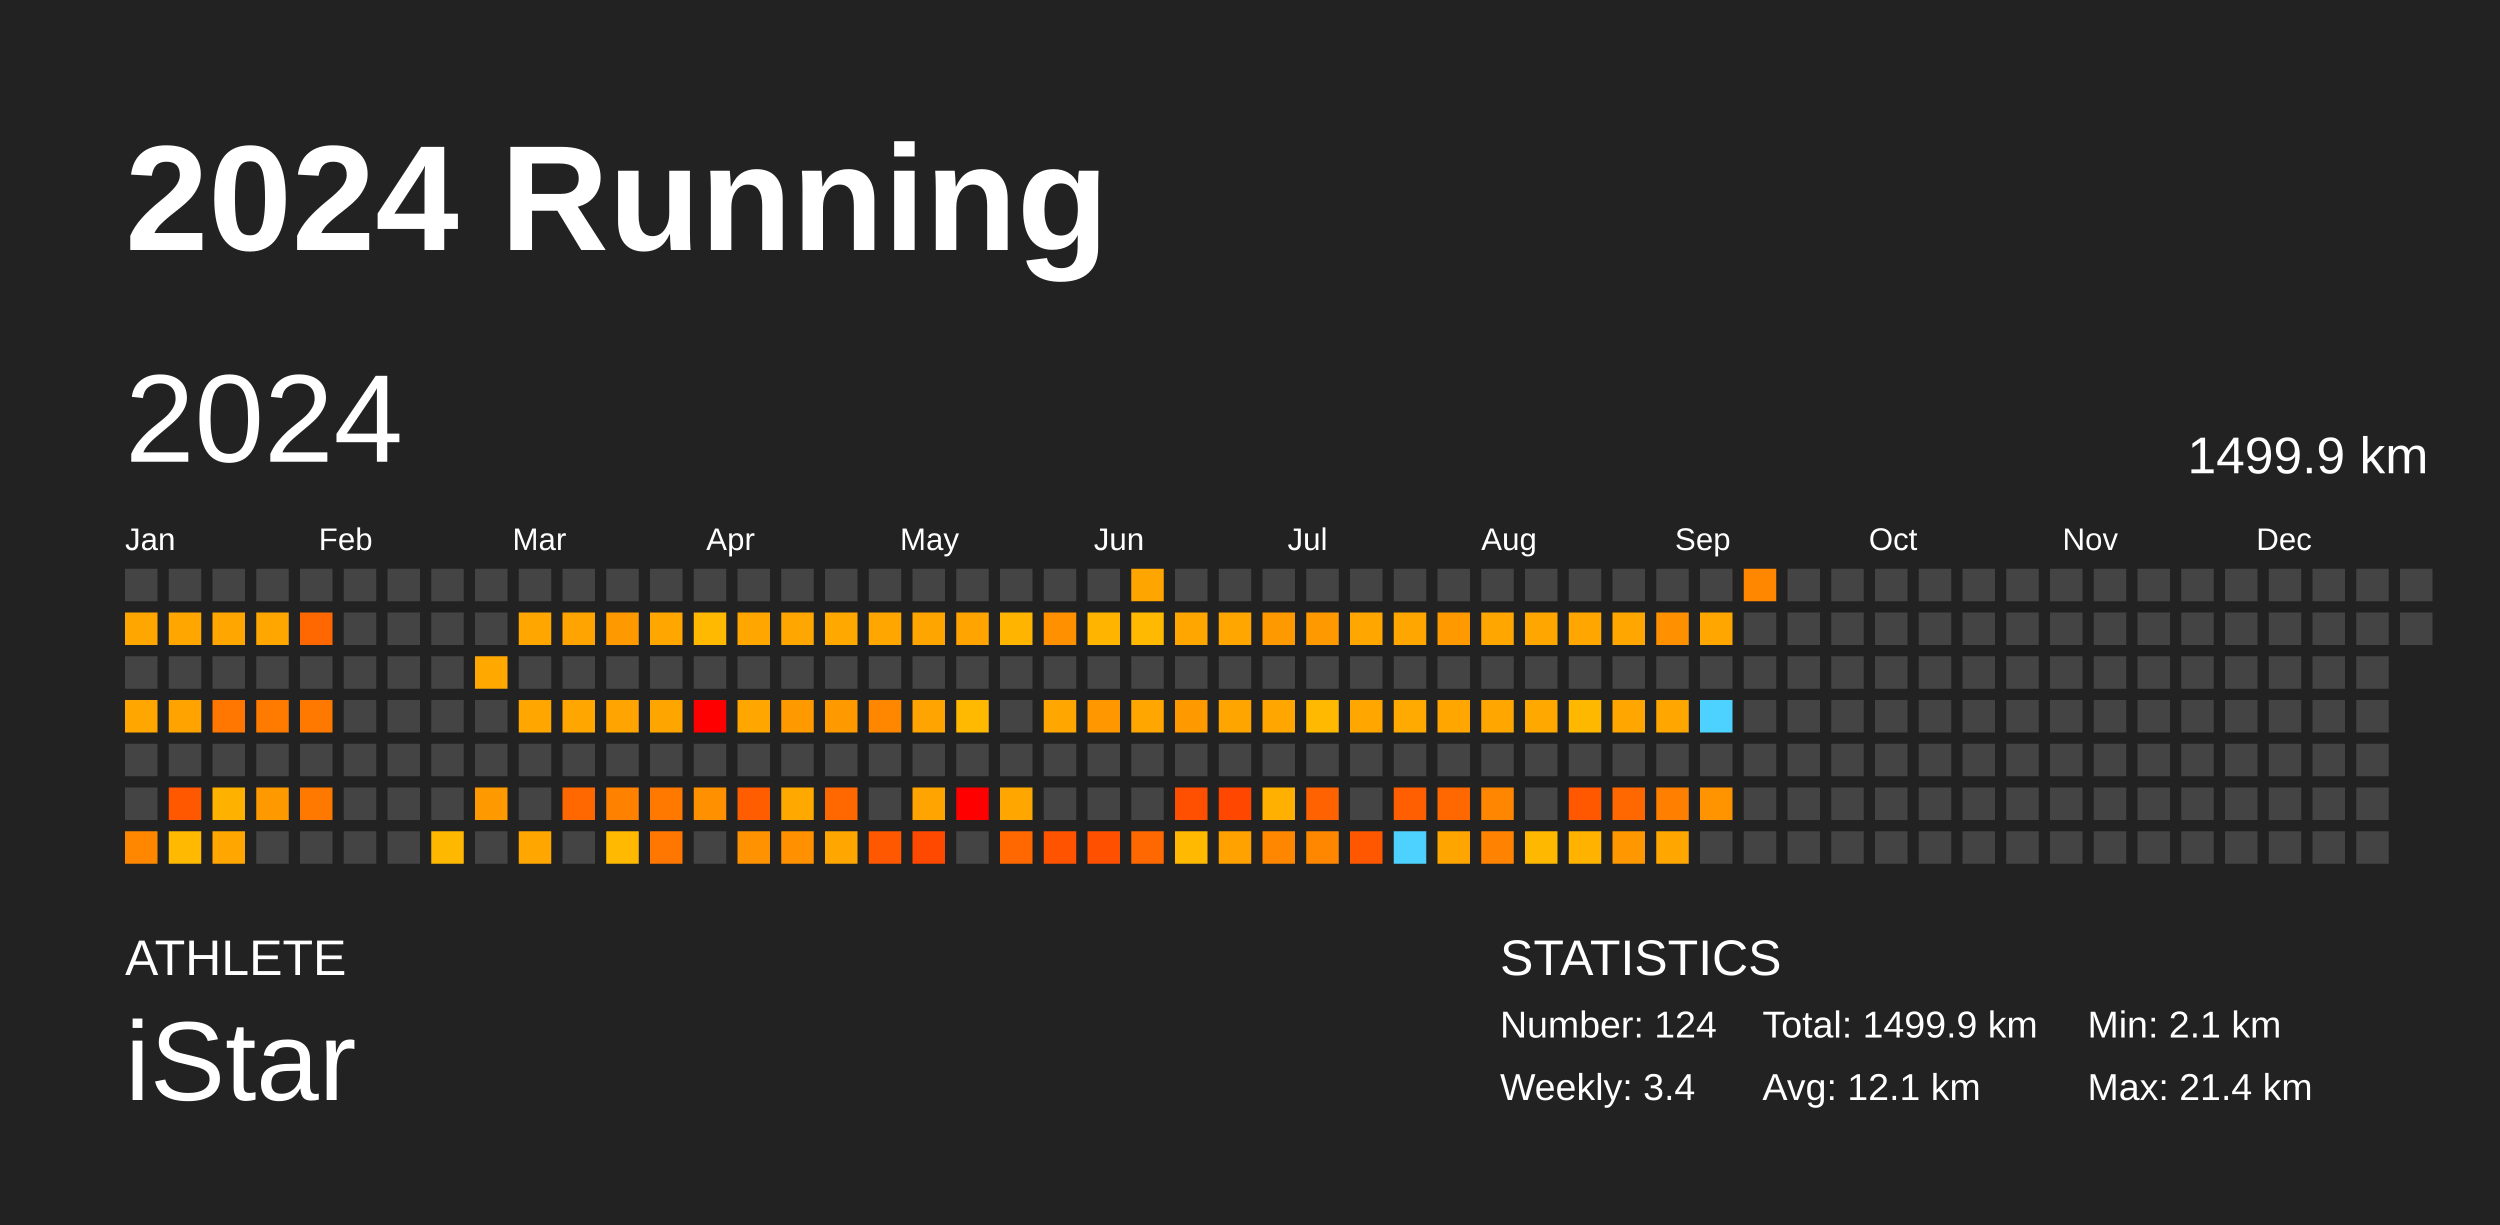
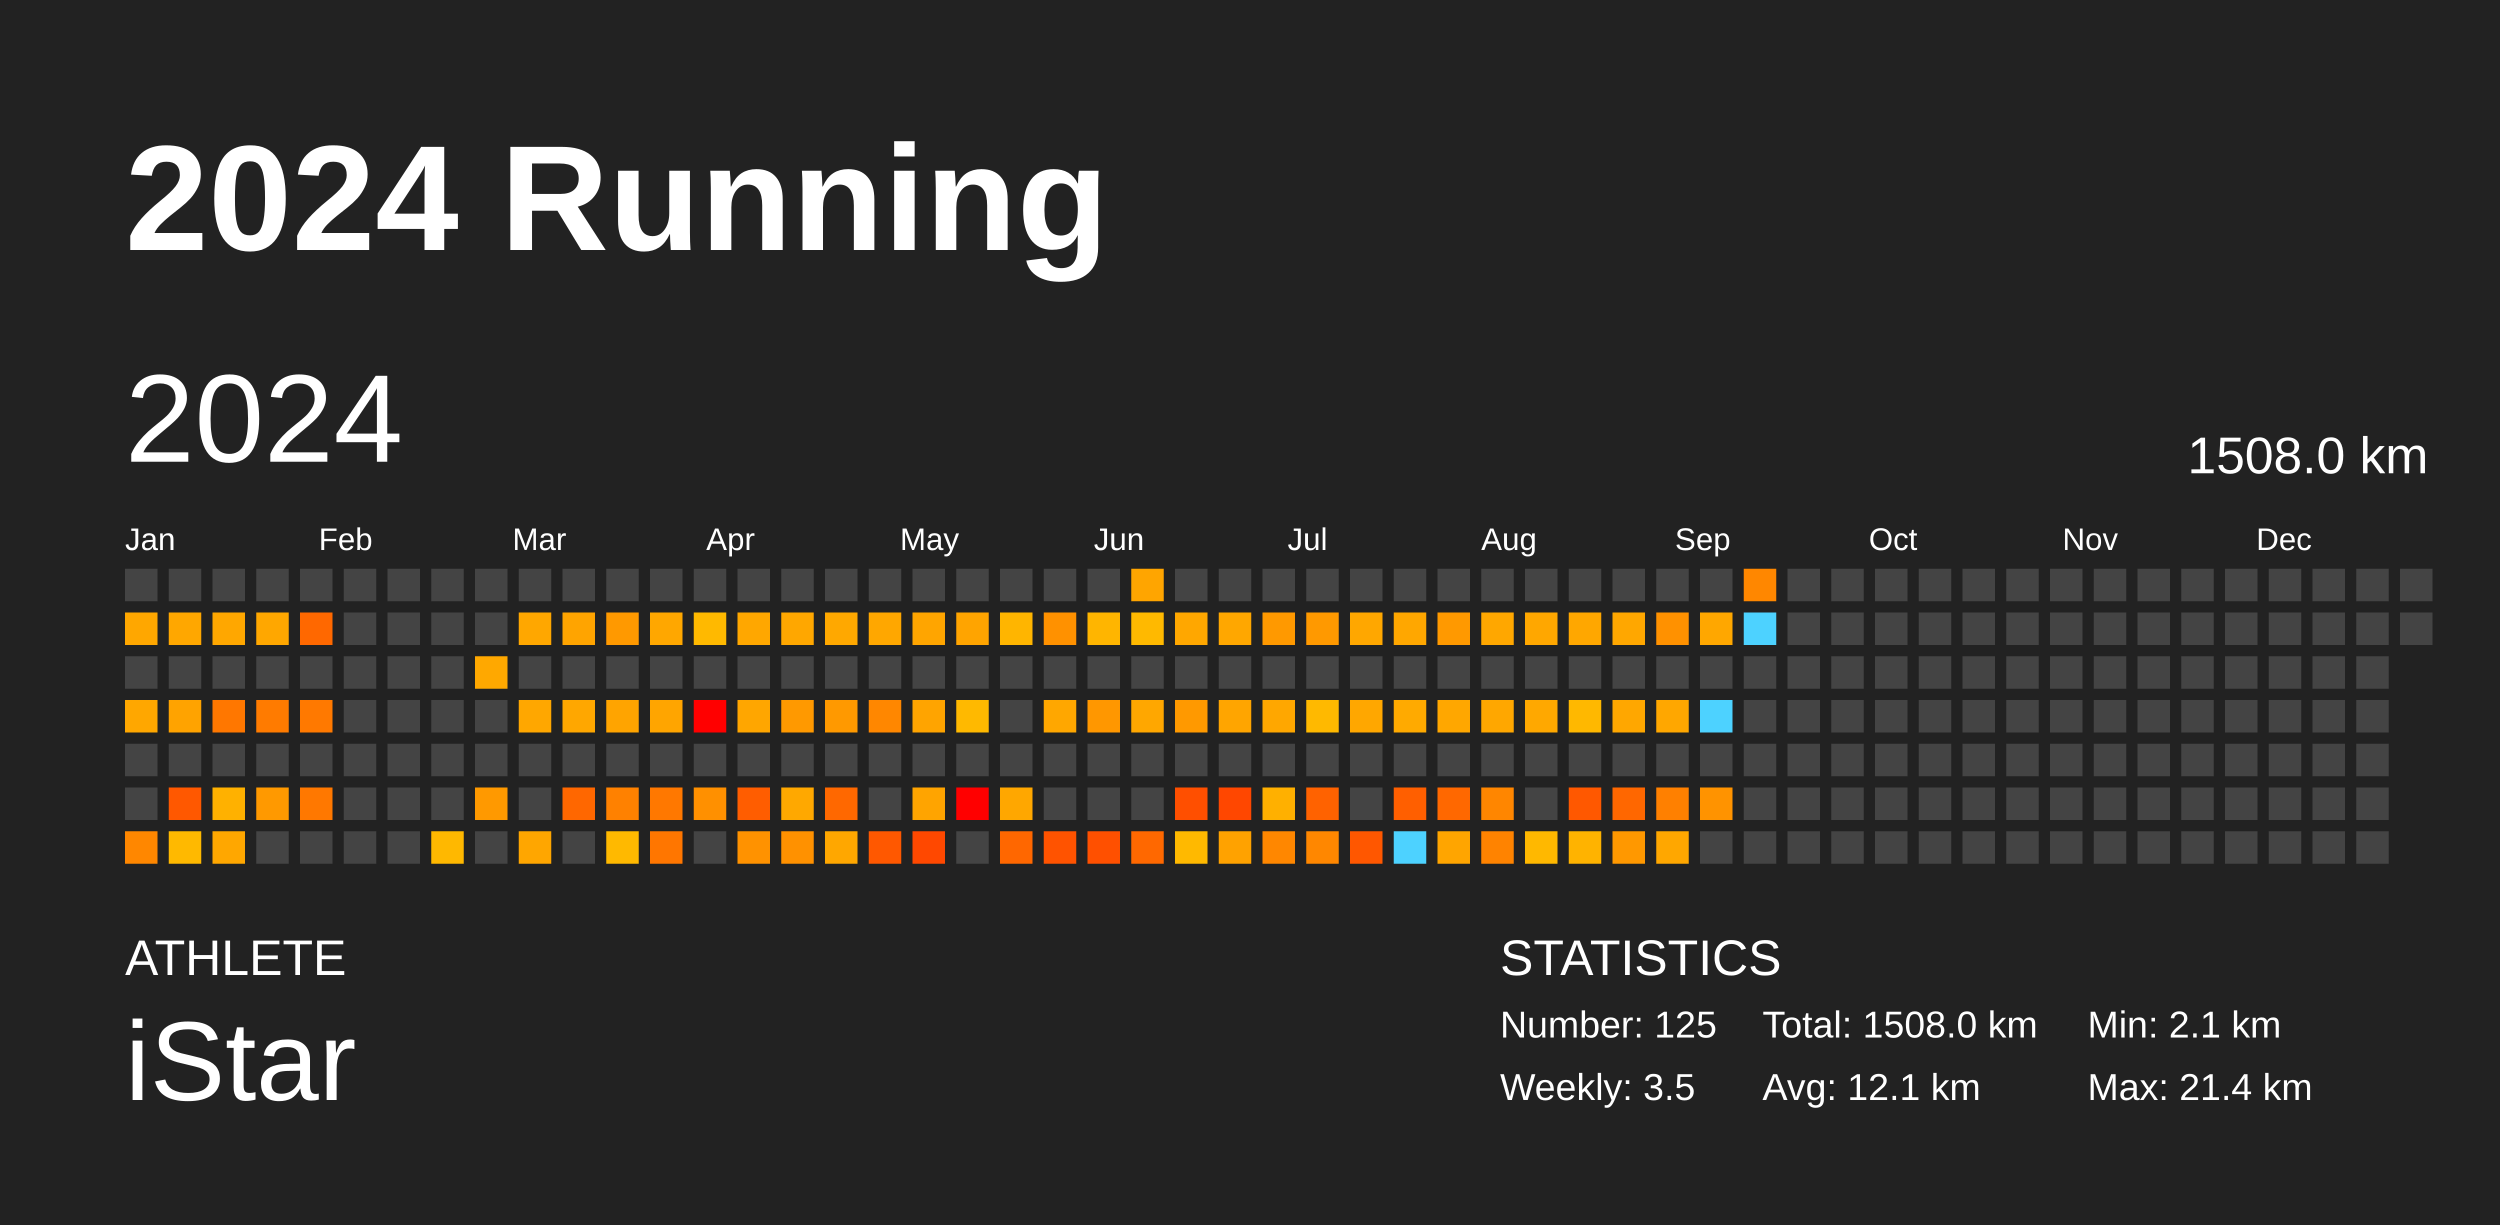
<svg xmlns="http://www.w3.org/2000/svg" baseProfile="full" height="98mm" version="1.1" viewBox="0,0,200,98" width="200mm">
  <defs />
  <rect fill="#222222" height="98" width="200" x="0" y="0" />
  <text fill="#FFFFFF" style="font-size:12px; font-family:Arial; font-weight:bold;" x="10" y="20">2024 Running</text>
  <text fill="#FFFFFF" style="font-size:4px; font-family:Arial" x="10" y="78">ATHLETE</text>
  <text fill="#FFFFFF" style="font-size:9px; font-family:Arial" x="10" y="88">iStar</text>
  <text fill="#FFFFFF" style="font-size:4px; font-family:Arial" x="120" y="78">STATISTICS</text>
-   <text fill="#FFFFFF" style="font-size:3px; font-family:Arial" x="120" y="83">Number: 124</text>
-   <text fill="#FFFFFF" style="font-size:3px; font-family:Arial" x="120" y="88">Weekly: 3.4</text>
-   <text fill="#FFFFFF" style="font-size:3px; font-family:Arial" x="141" y="83">Total: 1499.9 km</text>
+   <text fill="#FFFFFF" style="font-size:3px; font-family:Arial" x="120" y="83">Number: 125</text>
+   <text fill="#FFFFFF" style="font-size:3px; font-family:Arial" x="120" y="88">Weekly: 3.5</text>
+   <text fill="#FFFFFF" style="font-size:3px; font-family:Arial" x="141" y="83">Total: 1508.0 km</text>
  <text fill="#FFFFFF" style="font-size:3px; font-family:Arial" x="141" y="88">Avg: 12.1 km</text>
  <text fill="#FFFFFF" style="font-size:3px; font-family:Arial" x="167" y="83">Min: 2.1 km</text>
  <text fill="#FFFFFF" style="font-size:3px; font-family:Arial" x="167" y="88">Max: 21.4 km</text>
  <text dominant-baseline="hanging" fill="#FFFFFF" style="font-size:10.0px; font-family:Arial;" x="10" y="30">2024</text>
-   <text dominant-baseline="hanging" fill="#FFFFFF" style="font-size:4.125px; font-family:Arial;" x="175" y="35">1499.9 km</text>
+   <text dominant-baseline="hanging" fill="#FFFFFF" style="font-size:4.125px; font-family:Arial;" x="175" y="35">1508.0 km</text>
  <text fill="#FFFFFF" style="font-size:2.5px; font-family:Arial" x="10.0" y="44">Jan</text>
  <text fill="#FFFFFF" style="font-size:2.5px; font-family:Arial" x="25.5" y="44">Feb</text>
  <text fill="#FFFFFF" style="font-size:2.5px; font-family:Arial" x="41.0" y="44">Mar</text>
  <text fill="#FFFFFF" style="font-size:2.5px; font-family:Arial" x="56.5" y="44">Apr</text>
  <text fill="#FFFFFF" style="font-size:2.5px; font-family:Arial" x="72.0" y="44">May</text>
  <text fill="#FFFFFF" style="font-size:2.5px; font-family:Arial" x="87.5" y="44">Jun</text>
  <text fill="#FFFFFF" style="font-size:2.5px; font-family:Arial" x="103.0" y="44">Jul</text>
  <text fill="#FFFFFF" style="font-size:2.5px; font-family:Arial" x="118.5" y="44">Aug</text>
  <text fill="#FFFFFF" style="font-size:2.5px; font-family:Arial" x="134.0" y="44">Sep</text>
  <text fill="#FFFFFF" style="font-size:2.5px; font-family:Arial" x="149.5" y="44">Oct</text>
  <text fill="#FFFFFF" style="font-size:2.5px; font-family:Arial" x="165.0" y="44">Nov</text>
  <text fill="#FFFFFF" style="font-size:2.5px; font-family:Arial" x="180.5" y="44">Dec</text>
  <rect fill="#444444" height="2.6" width="2.6" x="10.0" y="45.5" />
  <rect fill="#ffa700" height="2.6" width="2.6" x="10.0" y="49.0" />
  <rect fill="#444444" height="2.6" width="2.6" x="10.0" y="52.5" />
  <rect fill="#ffa700" height="2.6" width="2.6" x="10.0" y="56.0" />
  <rect fill="#444444" height="2.6" width="2.6" x="10.0" y="59.5" />
  <rect fill="#444444" height="2.6" width="2.6" x="10.0" y="63.0" />
  <rect fill="#ff8700" height="2.6" width="2.6" x="10.0" y="66.5" />
  <rect fill="#444444" height="2.6" width="2.6" x="13.5" y="45.5" />
  <rect fill="#ffa700" height="2.6" width="2.6" x="13.5" y="49.0" />
  <rect fill="#444444" height="2.6" width="2.6" x="13.5" y="52.5" />
  <rect fill="#ffa300" height="2.6" width="2.6" x="13.5" y="56.0" />
  <rect fill="#444444" height="2.6" width="2.6" x="13.5" y="59.5" />
  <rect fill="#ff5800" height="2.6" width="2.6" x="13.5" y="63.0" />
  <rect fill="#ffb900" height="2.6" width="2.6" x="13.5" y="66.5" />
  <rect fill="#444444" height="2.6" width="2.6" x="17.0" y="45.5" />
  <rect fill="#ffa700" height="2.6" width="2.6" x="17.0" y="49.0" />
  <rect fill="#444444" height="2.6" width="2.6" x="17.0" y="52.5" />
  <rect fill="#ff7700" height="2.6" width="2.6" x="17.0" y="56.0" />
  <rect fill="#444444" height="2.6" width="2.6" x="17.0" y="59.5" />
  <rect fill="#ffb100" height="2.6" width="2.6" x="17.0" y="63.0" />
  <rect fill="#ffa700" height="2.6" width="2.6" x="17.0" y="66.5" />
  <rect fill="#444444" height="2.6" width="2.6" x="20.5" y="45.5" />
  <rect fill="#ffa700" height="2.6" width="2.6" x="20.5" y="49.0" />
  <rect fill="#444444" height="2.6" width="2.6" x="20.5" y="52.5" />
  <rect fill="#ff7b00" height="2.6" width="2.6" x="20.5" y="56.0" />
  <rect fill="#444444" height="2.6" width="2.6" x="20.5" y="59.5" />
  <rect fill="#ff9900" height="2.6" width="2.6" x="20.5" y="63.0" />
  <rect fill="#444444" height="2.6" width="2.6" x="20.5" y="66.5" />
  <rect fill="#444444" height="2.6" width="2.6" x="24.0" y="45.5" />
  <rect fill="#ff6800" height="2.6" width="2.6" x="24.0" y="49.0" />
  <rect fill="#444444" height="2.6" width="2.6" x="24.0" y="52.5" />
  <rect fill="#ff7900" height="2.6" width="2.6" x="24.0" y="56.0" />
  <rect fill="#444444" height="2.6" width="2.6" x="24.0" y="59.5" />
  <rect fill="#ff7800" height="2.6" width="2.6" x="24.0" y="63.0" />
  <rect fill="#444444" height="2.6" width="2.6" x="24.0" y="66.5" />
  <rect fill="#444444" height="2.6" width="2.6" x="27.5" y="45.5" />
  <rect fill="#444444" height="2.6" width="2.6" x="27.5" y="49.0" />
  <rect fill="#444444" height="2.6" width="2.6" x="27.5" y="52.5" />
  <rect fill="#444444" height="2.6" width="2.6" x="27.5" y="56.0" />
  <rect fill="#444444" height="2.6" width="2.6" x="27.5" y="59.5" />
  <rect fill="#444444" height="2.6" width="2.6" x="27.5" y="63.0" />
  <rect fill="#444444" height="2.6" width="2.6" x="27.5" y="66.5" />
  <rect fill="#444444" height="2.6" width="2.6" x="31.0" y="45.5" />
  <rect fill="#444444" height="2.6" width="2.6" x="31.0" y="49.0" />
  <rect fill="#444444" height="2.6" width="2.6" x="31.0" y="52.5" />
  <rect fill="#444444" height="2.6" width="2.6" x="31.0" y="56.0" />
  <rect fill="#444444" height="2.6" width="2.6" x="31.0" y="59.5" />
  <rect fill="#444444" height="2.6" width="2.6" x="31.0" y="63.0" />
  <rect fill="#444444" height="2.6" width="2.6" x="31.0" y="66.5" />
  <rect fill="#444444" height="2.6" width="2.6" x="34.5" y="45.5" />
  <rect fill="#444444" height="2.6" width="2.6" x="34.5" y="49.0" />
  <rect fill="#444444" height="2.6" width="2.6" x="34.5" y="52.5" />
  <rect fill="#444444" height="2.6" width="2.6" x="34.5" y="56.0" />
  <rect fill="#444444" height="2.6" width="2.6" x="34.5" y="59.5" />
  <rect fill="#444444" height="2.6" width="2.6" x="34.5" y="63.0" />
  <rect fill="#ffb800" height="2.6" width="2.6" x="34.5" y="66.5" />
  <rect fill="#444444" height="2.6" width="2.6" x="38.0" y="45.5" />
  <rect fill="#444444" height="2.6" width="2.6" x="38.0" y="49.0" />
  <rect fill="#ffa800" height="2.6" width="2.6" x="38.0" y="52.5" />
  <rect fill="#444444" height="2.6" width="2.6" x="38.0" y="56.0" />
  <rect fill="#444444" height="2.6" width="2.6" x="38.0" y="59.5" />
  <rect fill="#ff9900" height="2.6" width="2.6" x="38.0" y="63.0" />
  <rect fill="#444444" height="2.6" width="2.6" x="38.0" y="66.5" />
  <rect fill="#444444" height="2.6" width="2.6" x="41.5" y="45.5" />
  <rect fill="#ffa700" height="2.6" width="2.6" x="41.5" y="49.0" />
  <rect fill="#444444" height="2.6" width="2.6" x="41.5" y="52.5" />
  <rect fill="#ffa700" height="2.6" width="2.6" x="41.5" y="56.0" />
  <rect fill="#444444" height="2.6" width="2.6" x="41.5" y="59.5" />
  <rect fill="#444444" height="2.6" width="2.6" x="41.5" y="63.0" />
  <rect fill="#ffa600" height="2.6" width="2.6" x="41.5" y="66.5" />
  <rect fill="#444444" height="2.6" width="2.6" x="45.0" y="45.5" />
  <rect fill="#ffa400" height="2.6" width="2.6" x="45.0" y="49.0" />
  <rect fill="#444444" height="2.6" width="2.6" x="45.0" y="52.5" />
  <rect fill="#ffa700" height="2.6" width="2.6" x="45.0" y="56.0" />
  <rect fill="#444444" height="2.6" width="2.6" x="45.0" y="59.5" />
  <rect fill="#ff6700" height="2.6" width="2.6" x="45.0" y="63.0" />
  <rect fill="#444444" height="2.6" width="2.6" x="45.0" y="66.5" />
  <rect fill="#444444" height="2.6" width="2.6" x="48.5" y="45.5" />
  <rect fill="#ff9900" height="2.6" width="2.6" x="48.5" y="49.0" />
  <rect fill="#444444" height="2.6" width="2.6" x="48.5" y="52.5" />
  <rect fill="#ffa400" height="2.6" width="2.6" x="48.5" y="56.0" />
  <rect fill="#444444" height="2.6" width="2.6" x="48.5" y="59.5" />
  <rect fill="#ff8100" height="2.6" width="2.6" x="48.5" y="63.0" />
  <rect fill="#ffb900" height="2.6" width="2.6" x="48.5" y="66.5" />
  <rect fill="#444444" height="2.6" width="2.6" x="52.0" y="45.5" />
  <rect fill="#ffa700" height="2.6" width="2.6" x="52.0" y="49.0" />
  <rect fill="#444444" height="2.6" width="2.6" x="52.0" y="52.5" />
  <rect fill="#ffa500" height="2.6" width="2.6" x="52.0" y="56.0" />
  <rect fill="#444444" height="2.6" width="2.6" x="52.0" y="59.5" />
  <rect fill="#ff7800" height="2.6" width="2.6" x="52.0" y="63.0" />
  <rect fill="#ff7600" height="2.6" width="2.6" x="52.0" y="66.5" />
  <rect fill="#444444" height="2.6" width="2.6" x="55.5" y="45.5" />
  <rect fill="#ffb900" height="2.6" width="2.6" x="55.5" y="49.0" />
  <rect fill="#444444" height="2.6" width="2.6" x="55.5" y="52.5" />
  <rect fill="red" height="2.6" width="2.6" x="55.5" y="56.0" />
  <rect fill="#444444" height="2.6" width="2.6" x="55.5" y="59.5" />
  <rect fill="#ff9000" height="2.6" width="2.6" x="55.5" y="63.0" />
  <rect fill="#444444" height="2.6" width="2.6" x="55.5" y="66.5" />
  <rect fill="#444444" height="2.6" width="2.6" x="59.0" y="45.5" />
  <rect fill="#ffa700" height="2.6" width="2.6" x="59.0" y="49.0" />
  <rect fill="#444444" height="2.6" width="2.6" x="59.0" y="52.5" />
  <rect fill="#ffa600" height="2.6" width="2.6" x="59.0" y="56.0" />
  <rect fill="#444444" height="2.6" width="2.6" x="59.0" y="59.5" />
  <rect fill="#ff5d00" height="2.6" width="2.6" x="59.0" y="63.0" />
  <rect fill="#ff9200" height="2.6" width="2.6" x="59.0" y="66.5" />
  <rect fill="#444444" height="2.6" width="2.6" x="62.5" y="45.5" />
  <rect fill="#ffa700" height="2.6" width="2.6" x="62.5" y="49.0" />
  <rect fill="#444444" height="2.6" width="2.6" x="62.5" y="52.5" />
  <rect fill="#ff9900" height="2.6" width="2.6" x="62.5" y="56.0" />
  <rect fill="#444444" height="2.6" width="2.6" x="62.5" y="59.5" />
  <rect fill="#ffa800" height="2.6" width="2.6" x="62.5" y="63.0" />
  <rect fill="#ff9100" height="2.6" width="2.6" x="62.5" y="66.5" />
  <rect fill="#444444" height="2.6" width="2.6" x="66.0" y="45.5" />
  <rect fill="#ffa800" height="2.6" width="2.6" x="66.0" y="49.0" />
  <rect fill="#444444" height="2.6" width="2.6" x="66.0" y="52.5" />
  <rect fill="#ff9900" height="2.6" width="2.6" x="66.0" y="56.0" />
  <rect fill="#444444" height="2.6" width="2.6" x="66.0" y="59.5" />
  <rect fill="#ff6800" height="2.6" width="2.6" x="66.0" y="63.0" />
  <rect fill="#ffa700" height="2.6" width="2.6" x="66.0" y="66.5" />
  <rect fill="#444444" height="2.6" width="2.6" x="69.5" y="45.5" />
  <rect fill="#ffa700" height="2.6" width="2.6" x="69.5" y="49.0" />
  <rect fill="#444444" height="2.6" width="2.6" x="69.5" y="52.5" />
  <rect fill="#ff8700" height="2.6" width="2.6" x="69.5" y="56.0" />
  <rect fill="#444444" height="2.6" width="2.6" x="69.5" y="59.5" />
  <rect fill="#444444" height="2.6" width="2.6" x="69.5" y="63.0" />
  <rect fill="#ff5800" height="2.6" width="2.6" x="69.5" y="66.5" />
  <rect fill="#444444" height="2.6" width="2.6" x="73.0" y="45.5" />
  <rect fill="#ffa500" height="2.6" width="2.6" x="73.0" y="49.0" />
  <rect fill="#444444" height="2.6" width="2.6" x="73.0" y="52.5" />
  <rect fill="#ffa400" height="2.6" width="2.6" x="73.0" y="56.0" />
  <rect fill="#444444" height="2.6" width="2.6" x="73.0" y="59.5" />
  <rect fill="#ffa400" height="2.6" width="2.6" x="73.0" y="63.0" />
  <rect fill="#ff4800" height="2.6" width="2.6" x="73.0" y="66.5" />
  <rect fill="#444444" height="2.6" width="2.6" x="76.5" y="45.5" />
  <rect fill="#ffa400" height="2.6" width="2.6" x="76.5" y="49.0" />
  <rect fill="#444444" height="2.6" width="2.6" x="76.5" y="52.5" />
  <rect fill="#ffb900" height="2.6" width="2.6" x="76.5" y="56.0" />
  <rect fill="#444444" height="2.6" width="2.6" x="76.5" y="59.5" />
  <rect fill="red" height="2.6" width="2.6" x="76.5" y="63.0" />
  <rect fill="#444444" height="2.6" width="2.6" x="76.5" y="66.5" />
  <rect fill="#444444" height="2.6" width="2.6" x="80.0" y="45.5" />
  <rect fill="#ffb500" height="2.6" width="2.6" x="80.0" y="49.0" />
  <rect fill="#444444" height="2.6" width="2.6" x="80.0" y="52.5" />
  <rect fill="#444444" height="2.6" width="2.6" x="80.0" y="56.0" />
  <rect fill="#444444" height="2.6" width="2.6" x="80.0" y="59.5" />
  <rect fill="#ffa700" height="2.6" width="2.6" x="80.0" y="63.0" />
  <rect fill="#ff6700" height="2.6" width="2.6" x="80.0" y="66.5" />
  <rect fill="#444444" height="2.6" width="2.6" x="83.5" y="45.5" />
  <rect fill="#ff9100" height="2.6" width="2.6" x="83.5" y="49.0" />
  <rect fill="#444444" height="2.6" width="2.6" x="83.5" y="52.5" />
  <rect fill="#ffa700" height="2.6" width="2.6" x="83.5" y="56.0" />
  <rect fill="#444444" height="2.6" width="2.6" x="83.5" y="59.5" />
  <rect fill="#444444" height="2.6" width="2.6" x="83.5" y="63.0" />
  <rect fill="#ff5300" height="2.6" width="2.6" x="83.5" y="66.5" />
  <rect fill="#444444" height="2.6" width="2.6" x="87.0" y="45.5" />
  <rect fill="#ffb500" height="2.6" width="2.6" x="87.0" y="49.0" />
  <rect fill="#444444" height="2.6" width="2.6" x="87.0" y="52.5" />
  <rect fill="#ff9700" height="2.6" width="2.6" x="87.0" y="56.0" />
  <rect fill="#444444" height="2.6" width="2.6" x="87.0" y="59.5" />
  <rect fill="#444444" height="2.6" width="2.6" x="87.0" y="63.0" />
  <rect fill="#ff5000" height="2.6" width="2.6" x="87.0" y="66.5" />
  <rect fill="#ffa500" height="2.6" width="2.6" x="90.5" y="45.5" />
  <rect fill="#ffb900" height="2.6" width="2.6" x="90.5" y="49.0" />
  <rect fill="#444444" height="2.6" width="2.6" x="90.5" y="52.5" />
  <rect fill="#ffa700" height="2.6" width="2.6" x="90.5" y="56.0" />
  <rect fill="#444444" height="2.6" width="2.6" x="90.5" y="59.5" />
  <rect fill="#444444" height="2.6" width="2.6" x="90.5" y="63.0" />
  <rect fill="#ff6800" height="2.6" width="2.6" x="90.5" y="66.5" />
  <rect fill="#444444" height="2.6" width="2.6" x="94.0" y="45.5" />
  <rect fill="#ffa700" height="2.6" width="2.6" x="94.0" y="49.0" />
  <rect fill="#444444" height="2.6" width="2.6" x="94.0" y="52.5" />
  <rect fill="#ff9900" height="2.6" width="2.6" x="94.0" y="56.0" />
  <rect fill="#444444" height="2.6" width="2.6" x="94.0" y="59.5" />
  <rect fill="#ff4f00" height="2.6" width="2.6" x="94.0" y="63.0" />
  <rect fill="#ffb900" height="2.6" width="2.6" x="94.0" y="66.5" />
  <rect fill="#444444" height="2.6" width="2.6" x="97.5" y="45.5" />
  <rect fill="#ffa700" height="2.6" width="2.6" x="97.5" y="49.0" />
  <rect fill="#444444" height="2.6" width="2.6" x="97.5" y="52.5" />
  <rect fill="#ffa500" height="2.6" width="2.6" x="97.5" y="56.0" />
  <rect fill="#444444" height="2.6" width="2.6" x="97.5" y="59.5" />
  <rect fill="#ff4700" height="2.6" width="2.6" x="97.5" y="63.0" />
  <rect fill="#ffa200" height="2.6" width="2.6" x="97.5" y="66.5" />
  <rect fill="#444444" height="2.6" width="2.6" x="101.0" y="45.5" />
  <rect fill="#ff9900" height="2.6" width="2.6" x="101.0" y="49.0" />
  <rect fill="#444444" height="2.6" width="2.6" x="101.0" y="52.5" />
  <rect fill="#ffa700" height="2.6" width="2.6" x="101.0" y="56.0" />
  <rect fill="#444444" height="2.6" width="2.6" x="101.0" y="59.5" />
  <rect fill="#ffb000" height="2.6" width="2.6" x="101.0" y="63.0" />
  <rect fill="#ff8700" height="2.6" width="2.6" x="101.0" y="66.5" />
  <rect fill="#444444" height="2.6" width="2.6" x="104.5" y="45.5" />
  <rect fill="#ff9900" height="2.6" width="2.6" x="104.5" y="49.0" />
  <rect fill="#444444" height="2.6" width="2.6" x="104.5" y="52.5" />
  <rect fill="#ffb900" height="2.6" width="2.6" x="104.5" y="56.0" />
  <rect fill="#444444" height="2.6" width="2.6" x="104.5" y="59.5" />
  <rect fill="#ff6200" height="2.6" width="2.6" x="104.5" y="63.0" />
  <rect fill="#ff8700" height="2.6" width="2.6" x="104.5" y="66.5" />
  <rect fill="#444444" height="2.6" width="2.6" x="108.0" y="45.5" />
  <rect fill="#ffa700" height="2.6" width="2.6" x="108.0" y="49.0" />
  <rect fill="#444444" height="2.6" width="2.6" x="108.0" y="52.5" />
  <rect fill="#ffa700" height="2.6" width="2.6" x="108.0" y="56.0" />
  <rect fill="#444444" height="2.6" width="2.6" x="108.0" y="59.5" />
  <rect fill="#444444" height="2.6" width="2.6" x="108.0" y="63.0" />
  <rect fill="#ff5700" height="2.6" width="2.6" x="108.0" y="66.5" />
  <rect fill="#444444" height="2.6" width="2.6" x="111.5" y="45.5" />
  <rect fill="#ffa700" height="2.6" width="2.6" x="111.5" y="49.0" />
  <rect fill="#444444" height="2.6" width="2.6" x="111.5" y="52.5" />
  <rect fill="#ffaa00" height="2.6" width="2.6" x="111.5" y="56.0" />
  <rect fill="#444444" height="2.6" width="2.6" x="111.5" y="59.5" />
  <rect fill="#ff5f00" height="2.6" width="2.6" x="111.5" y="63.0" />
  <rect fill="#4dd2ff" height="2.6" width="2.6" x="111.5" y="66.5" />
  <rect fill="#444444" height="2.6" width="2.6" x="115.0" y="45.5" />
  <rect fill="#ff9900" height="2.6" width="2.6" x="115.0" y="49.0" />
  <rect fill="#444444" height="2.6" width="2.6" x="115.0" y="52.5" />
  <rect fill="#ffa700" height="2.6" width="2.6" x="115.0" y="56.0" />
  <rect fill="#444444" height="2.6" width="2.6" x="115.0" y="59.5" />
  <rect fill="#ff6800" height="2.6" width="2.6" x="115.0" y="63.0" />
  <rect fill="#ffa500" height="2.6" width="2.6" x="115.0" y="66.5" />
  <rect fill="#444444" height="2.6" width="2.6" x="118.5" y="45.5" />
  <rect fill="#ffa700" height="2.6" width="2.6" x="118.5" y="49.0" />
  <rect fill="#444444" height="2.6" width="2.6" x="118.5" y="52.5" />
  <rect fill="#ffa700" height="2.6" width="2.6" x="118.5" y="56.0" />
  <rect fill="#444444" height="2.6" width="2.6" x="118.5" y="59.5" />
  <rect fill="#ff8600" height="2.6" width="2.6" x="118.5" y="63.0" />
  <rect fill="#ff8300" height="2.6" width="2.6" x="118.5" y="66.5" />
  <rect fill="#444444" height="2.6" width="2.6" x="122.0" y="45.5" />
  <rect fill="#ffa700" height="2.6" width="2.6" x="122.0" y="49.0" />
  <rect fill="#444444" height="2.6" width="2.6" x="122.0" y="52.5" />
  <rect fill="#ffa800" height="2.6" width="2.6" x="122.0" y="56.0" />
  <rect fill="#444444" height="2.6" width="2.6" x="122.0" y="59.5" />
  <rect fill="#444444" height="2.6" width="2.6" x="122.0" y="63.0" />
  <rect fill="#ffb800" height="2.6" width="2.6" x="122.0" y="66.5" />
  <rect fill="#444444" height="2.6" width="2.6" x="125.5" y="45.5" />
  <rect fill="#ffa700" height="2.6" width="2.6" x="125.5" y="49.0" />
  <rect fill="#444444" height="2.6" width="2.6" x="125.5" y="52.5" />
  <rect fill="#ffb800" height="2.6" width="2.6" x="125.5" y="56.0" />
  <rect fill="#444444" height="2.6" width="2.6" x="125.5" y="59.5" />
  <rect fill="#ff5800" height="2.6" width="2.6" x="125.5" y="63.0" />
  <rect fill="#ffb300" height="2.6" width="2.6" x="125.5" y="66.5" />
  <rect fill="#444444" height="2.6" width="2.6" x="129.0" y="45.5" />
  <rect fill="#ffa700" height="2.6" width="2.6" x="129.0" y="49.0" />
  <rect fill="#444444" height="2.6" width="2.6" x="129.0" y="52.5" />
  <rect fill="#ffa700" height="2.6" width="2.6" x="129.0" y="56.0" />
  <rect fill="#444444" height="2.6" width="2.6" x="129.0" y="59.5" />
  <rect fill="#ff6700" height="2.6" width="2.6" x="129.0" y="63.0" />
  <rect fill="#ff9800" height="2.6" width="2.6" x="129.0" y="66.5" />
  <rect fill="#444444" height="2.6" width="2.6" x="132.5" y="45.5" />
  <rect fill="#ff9100" height="2.6" width="2.6" x="132.5" y="49.0" />
  <rect fill="#444444" height="2.6" width="2.6" x="132.5" y="52.5" />
  <rect fill="#ffa700" height="2.6" width="2.6" x="132.5" y="56.0" />
  <rect fill="#444444" height="2.6" width="2.6" x="132.5" y="59.5" />
  <rect fill="#ff8000" height="2.6" width="2.6" x="132.5" y="63.0" />
  <rect fill="#ffa700" height="2.6" width="2.6" x="132.5" y="66.5" />
  <rect fill="#444444" height="2.6" width="2.6" x="136.0" y="45.5" />
  <rect fill="#ffa700" height="2.6" width="2.6" x="136.0" y="49.0" />
  <rect fill="#444444" height="2.6" width="2.6" x="136.0" y="52.5" />
  <rect fill="#4dd2ff" height="2.6" width="2.6" x="136.0" y="56.0" />
  <rect fill="#444444" height="2.6" width="2.6" x="136.0" y="59.5" />
  <rect fill="#ff9300" height="2.6" width="2.6" x="136.0" y="63.0" />
  <rect fill="#444444" height="2.6" width="2.6" x="136.0" y="66.5" />
  <rect fill="#ff8700" height="2.6" width="2.6" x="139.5" y="45.5" />
-   <rect fill="#444444" height="2.6" width="2.6" x="139.5" y="49.0" />
+   <rect fill="#4dd2ff" height="2.6" width="2.6" x="139.5" y="49.0" />
  <rect fill="#444444" height="2.6" width="2.6" x="139.5" y="52.5" />
  <rect fill="#444444" height="2.6" width="2.6" x="139.5" y="56.0" />
  <rect fill="#444444" height="2.6" width="2.6" x="139.5" y="59.5" />
  <rect fill="#444444" height="2.6" width="2.6" x="139.5" y="63.0" />
  <rect fill="#444444" height="2.6" width="2.6" x="139.5" y="66.5" />
  <rect fill="#444444" height="2.6" width="2.6" x="143.0" y="45.5" />
  <rect fill="#444444" height="2.6" width="2.6" x="143.0" y="49.0" />
  <rect fill="#444444" height="2.6" width="2.6" x="143.0" y="52.5" />
  <rect fill="#444444" height="2.6" width="2.6" x="143.0" y="56.0" />
  <rect fill="#444444" height="2.6" width="2.6" x="143.0" y="59.5" />
  <rect fill="#444444" height="2.6" width="2.6" x="143.0" y="63.0" />
  <rect fill="#444444" height="2.6" width="2.6" x="143.0" y="66.5" />
  <rect fill="#444444" height="2.6" width="2.6" x="146.5" y="45.5" />
  <rect fill="#444444" height="2.6" width="2.6" x="146.5" y="49.0" />
  <rect fill="#444444" height="2.6" width="2.6" x="146.5" y="52.5" />
  <rect fill="#444444" height="2.6" width="2.6" x="146.5" y="56.0" />
  <rect fill="#444444" height="2.6" width="2.6" x="146.5" y="59.5" />
  <rect fill="#444444" height="2.6" width="2.6" x="146.5" y="63.0" />
  <rect fill="#444444" height="2.6" width="2.6" x="146.5" y="66.5" />
  <rect fill="#444444" height="2.6" width="2.6" x="150.0" y="45.5" />
  <rect fill="#444444" height="2.6" width="2.6" x="150.0" y="49.0" />
  <rect fill="#444444" height="2.6" width="2.6" x="150.0" y="52.5" />
  <rect fill="#444444" height="2.6" width="2.6" x="150.0" y="56.0" />
  <rect fill="#444444" height="2.6" width="2.6" x="150.0" y="59.5" />
  <rect fill="#444444" height="2.6" width="2.6" x="150.0" y="63.0" />
  <rect fill="#444444" height="2.6" width="2.6" x="150.0" y="66.5" />
  <rect fill="#444444" height="2.6" width="2.6" x="153.5" y="45.5" />
  <rect fill="#444444" height="2.6" width="2.6" x="153.5" y="49.0" />
  <rect fill="#444444" height="2.6" width="2.6" x="153.5" y="52.5" />
  <rect fill="#444444" height="2.6" width="2.6" x="153.5" y="56.0" />
  <rect fill="#444444" height="2.6" width="2.6" x="153.5" y="59.5" />
  <rect fill="#444444" height="2.6" width="2.6" x="153.5" y="63.0" />
  <rect fill="#444444" height="2.6" width="2.6" x="153.5" y="66.5" />
  <rect fill="#444444" height="2.6" width="2.6" x="157.0" y="45.5" />
  <rect fill="#444444" height="2.6" width="2.6" x="157.0" y="49.0" />
  <rect fill="#444444" height="2.6" width="2.6" x="157.0" y="52.5" />
  <rect fill="#444444" height="2.6" width="2.6" x="157.0" y="56.0" />
  <rect fill="#444444" height="2.6" width="2.6" x="157.0" y="59.5" />
  <rect fill="#444444" height="2.6" width="2.6" x="157.0" y="63.0" />
  <rect fill="#444444" height="2.6" width="2.6" x="157.0" y="66.5" />
  <rect fill="#444444" height="2.6" width="2.6" x="160.5" y="45.5" />
  <rect fill="#444444" height="2.6" width="2.6" x="160.5" y="49.0" />
  <rect fill="#444444" height="2.6" width="2.6" x="160.5" y="52.5" />
  <rect fill="#444444" height="2.6" width="2.6" x="160.5" y="56.0" />
  <rect fill="#444444" height="2.6" width="2.6" x="160.5" y="59.5" />
  <rect fill="#444444" height="2.6" width="2.6" x="160.5" y="63.0" />
  <rect fill="#444444" height="2.6" width="2.6" x="160.5" y="66.5" />
  <rect fill="#444444" height="2.6" width="2.6" x="164.0" y="45.5" />
  <rect fill="#444444" height="2.6" width="2.6" x="164.0" y="49.0" />
  <rect fill="#444444" height="2.6" width="2.6" x="164.0" y="52.5" />
  <rect fill="#444444" height="2.6" width="2.6" x="164.0" y="56.0" />
  <rect fill="#444444" height="2.6" width="2.6" x="164.0" y="59.5" />
  <rect fill="#444444" height="2.6" width="2.6" x="164.0" y="63.0" />
  <rect fill="#444444" height="2.6" width="2.6" x="164.0" y="66.5" />
  <rect fill="#444444" height="2.6" width="2.6" x="167.5" y="45.5" />
  <rect fill="#444444" height="2.6" width="2.6" x="167.5" y="49.0" />
  <rect fill="#444444" height="2.6" width="2.6" x="167.5" y="52.5" />
  <rect fill="#444444" height="2.6" width="2.6" x="167.5" y="56.0" />
  <rect fill="#444444" height="2.6" width="2.6" x="167.5" y="59.5" />
  <rect fill="#444444" height="2.6" width="2.6" x="167.5" y="63.0" />
  <rect fill="#444444" height="2.6" width="2.6" x="167.5" y="66.5" />
  <rect fill="#444444" height="2.6" width="2.6" x="171.0" y="45.5" />
  <rect fill="#444444" height="2.6" width="2.6" x="171.0" y="49.0" />
  <rect fill="#444444" height="2.6" width="2.6" x="171.0" y="52.5" />
  <rect fill="#444444" height="2.6" width="2.6" x="171.0" y="56.0" />
  <rect fill="#444444" height="2.6" width="2.6" x="171.0" y="59.5" />
  <rect fill="#444444" height="2.6" width="2.6" x="171.0" y="63.0" />
  <rect fill="#444444" height="2.6" width="2.6" x="171.0" y="66.5" />
  <rect fill="#444444" height="2.6" width="2.6" x="174.5" y="45.5" />
  <rect fill="#444444" height="2.6" width="2.6" x="174.5" y="49.0" />
  <rect fill="#444444" height="2.6" width="2.6" x="174.5" y="52.5" />
  <rect fill="#444444" height="2.6" width="2.6" x="174.5" y="56.0" />
  <rect fill="#444444" height="2.6" width="2.6" x="174.5" y="59.5" />
  <rect fill="#444444" height="2.6" width="2.6" x="174.5" y="63.0" />
  <rect fill="#444444" height="2.6" width="2.6" x="174.5" y="66.5" />
  <rect fill="#444444" height="2.6" width="2.6" x="178.0" y="45.5" />
  <rect fill="#444444" height="2.6" width="2.6" x="178.0" y="49.0" />
  <rect fill="#444444" height="2.6" width="2.6" x="178.0" y="52.5" />
  <rect fill="#444444" height="2.6" width="2.6" x="178.0" y="56.0" />
  <rect fill="#444444" height="2.6" width="2.6" x="178.0" y="59.5" />
  <rect fill="#444444" height="2.6" width="2.6" x="178.0" y="63.0" />
  <rect fill="#444444" height="2.6" width="2.6" x="178.0" y="66.5" />
  <rect fill="#444444" height="2.6" width="2.6" x="181.5" y="45.5" />
  <rect fill="#444444" height="2.6" width="2.6" x="181.5" y="49.0" />
  <rect fill="#444444" height="2.6" width="2.6" x="181.5" y="52.5" />
  <rect fill="#444444" height="2.6" width="2.6" x="181.5" y="56.0" />
  <rect fill="#444444" height="2.6" width="2.6" x="181.5" y="59.5" />
  <rect fill="#444444" height="2.6" width="2.6" x="181.5" y="63.0" />
  <rect fill="#444444" height="2.6" width="2.6" x="181.5" y="66.5" />
  <rect fill="#444444" height="2.6" width="2.6" x="185.0" y="45.5" />
  <rect fill="#444444" height="2.6" width="2.6" x="185.0" y="49.0" />
  <rect fill="#444444" height="2.6" width="2.6" x="185.0" y="52.5" />
  <rect fill="#444444" height="2.6" width="2.6" x="185.0" y="56.0" />
  <rect fill="#444444" height="2.6" width="2.6" x="185.0" y="59.5" />
  <rect fill="#444444" height="2.6" width="2.6" x="185.0" y="63.0" />
  <rect fill="#444444" height="2.6" width="2.6" x="185.0" y="66.5" />
  <rect fill="#444444" height="2.6" width="2.6" x="188.5" y="45.5" />
  <rect fill="#444444" height="2.6" width="2.6" x="188.5" y="49.0" />
  <rect fill="#444444" height="2.6" width="2.6" x="188.5" y="52.5" />
  <rect fill="#444444" height="2.6" width="2.6" x="188.5" y="56.0" />
  <rect fill="#444444" height="2.6" width="2.6" x="188.5" y="59.5" />
  <rect fill="#444444" height="2.6" width="2.6" x="188.5" y="63.0" />
  <rect fill="#444444" height="2.6" width="2.6" x="188.5" y="66.5" />
  <rect fill="#444444" height="2.6" width="2.6" x="192.0" y="45.5" />
  <rect fill="#444444" height="2.6" width="2.6" x="192.0" y="49.0" />
</svg>
